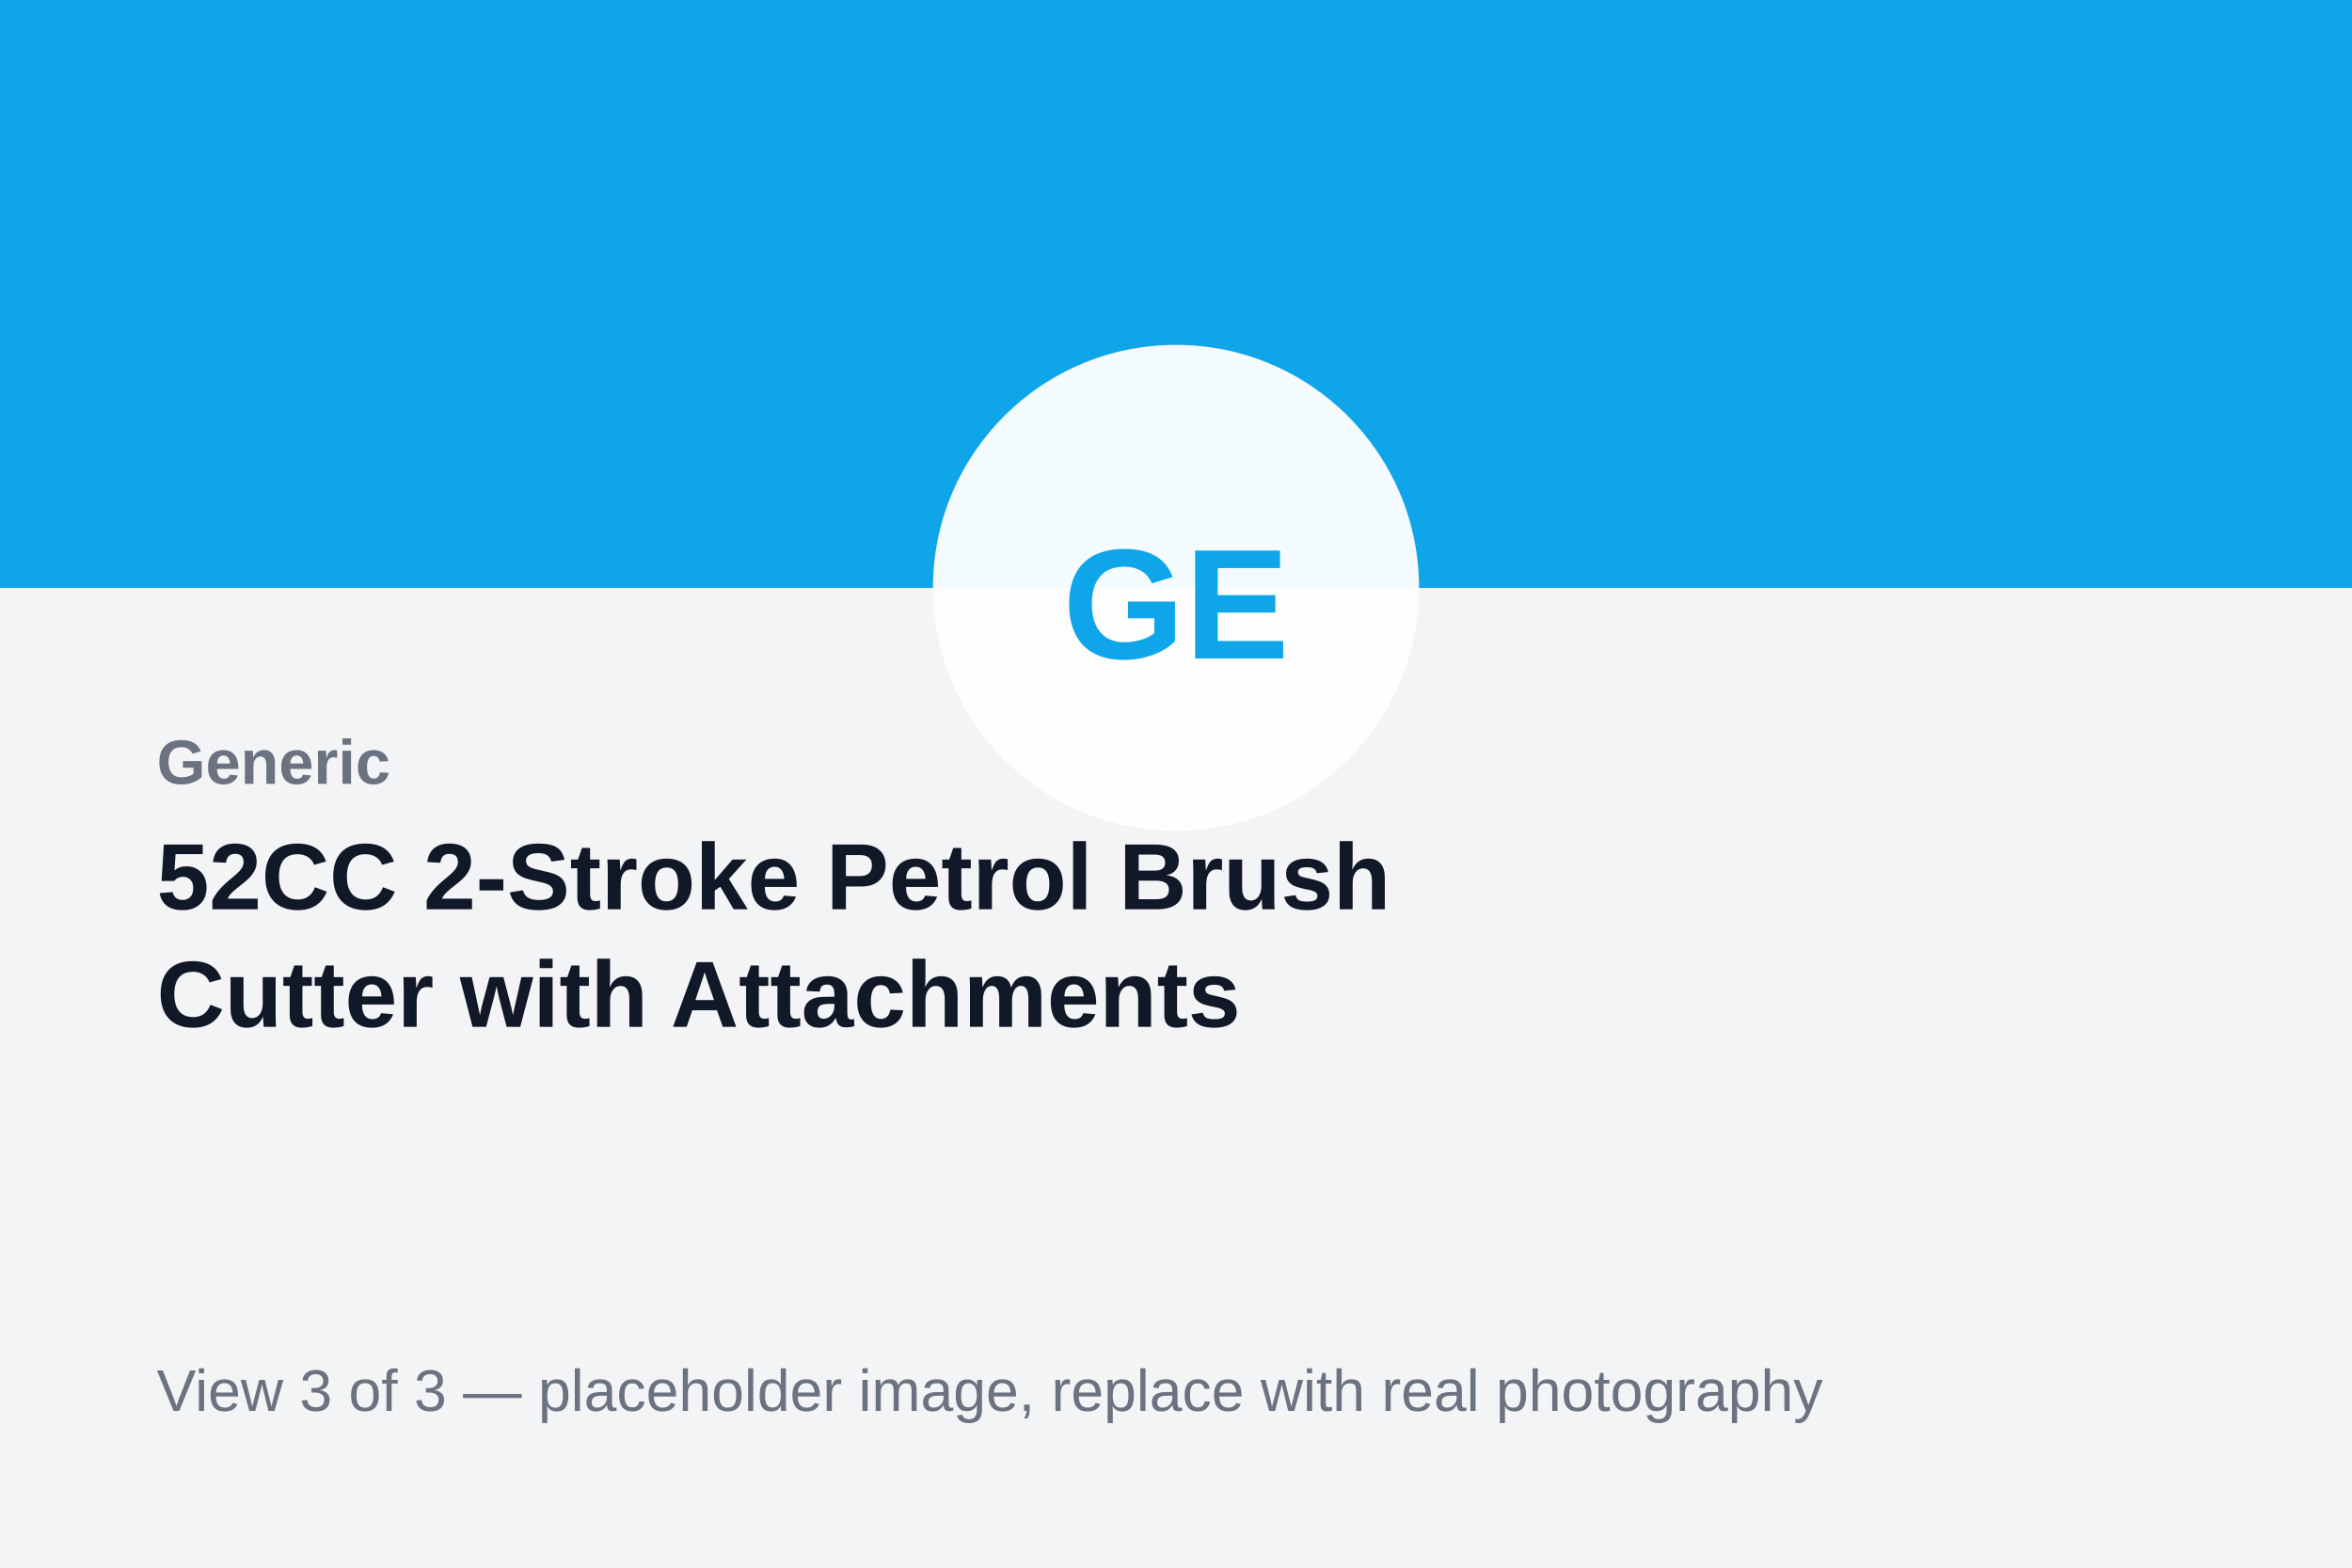
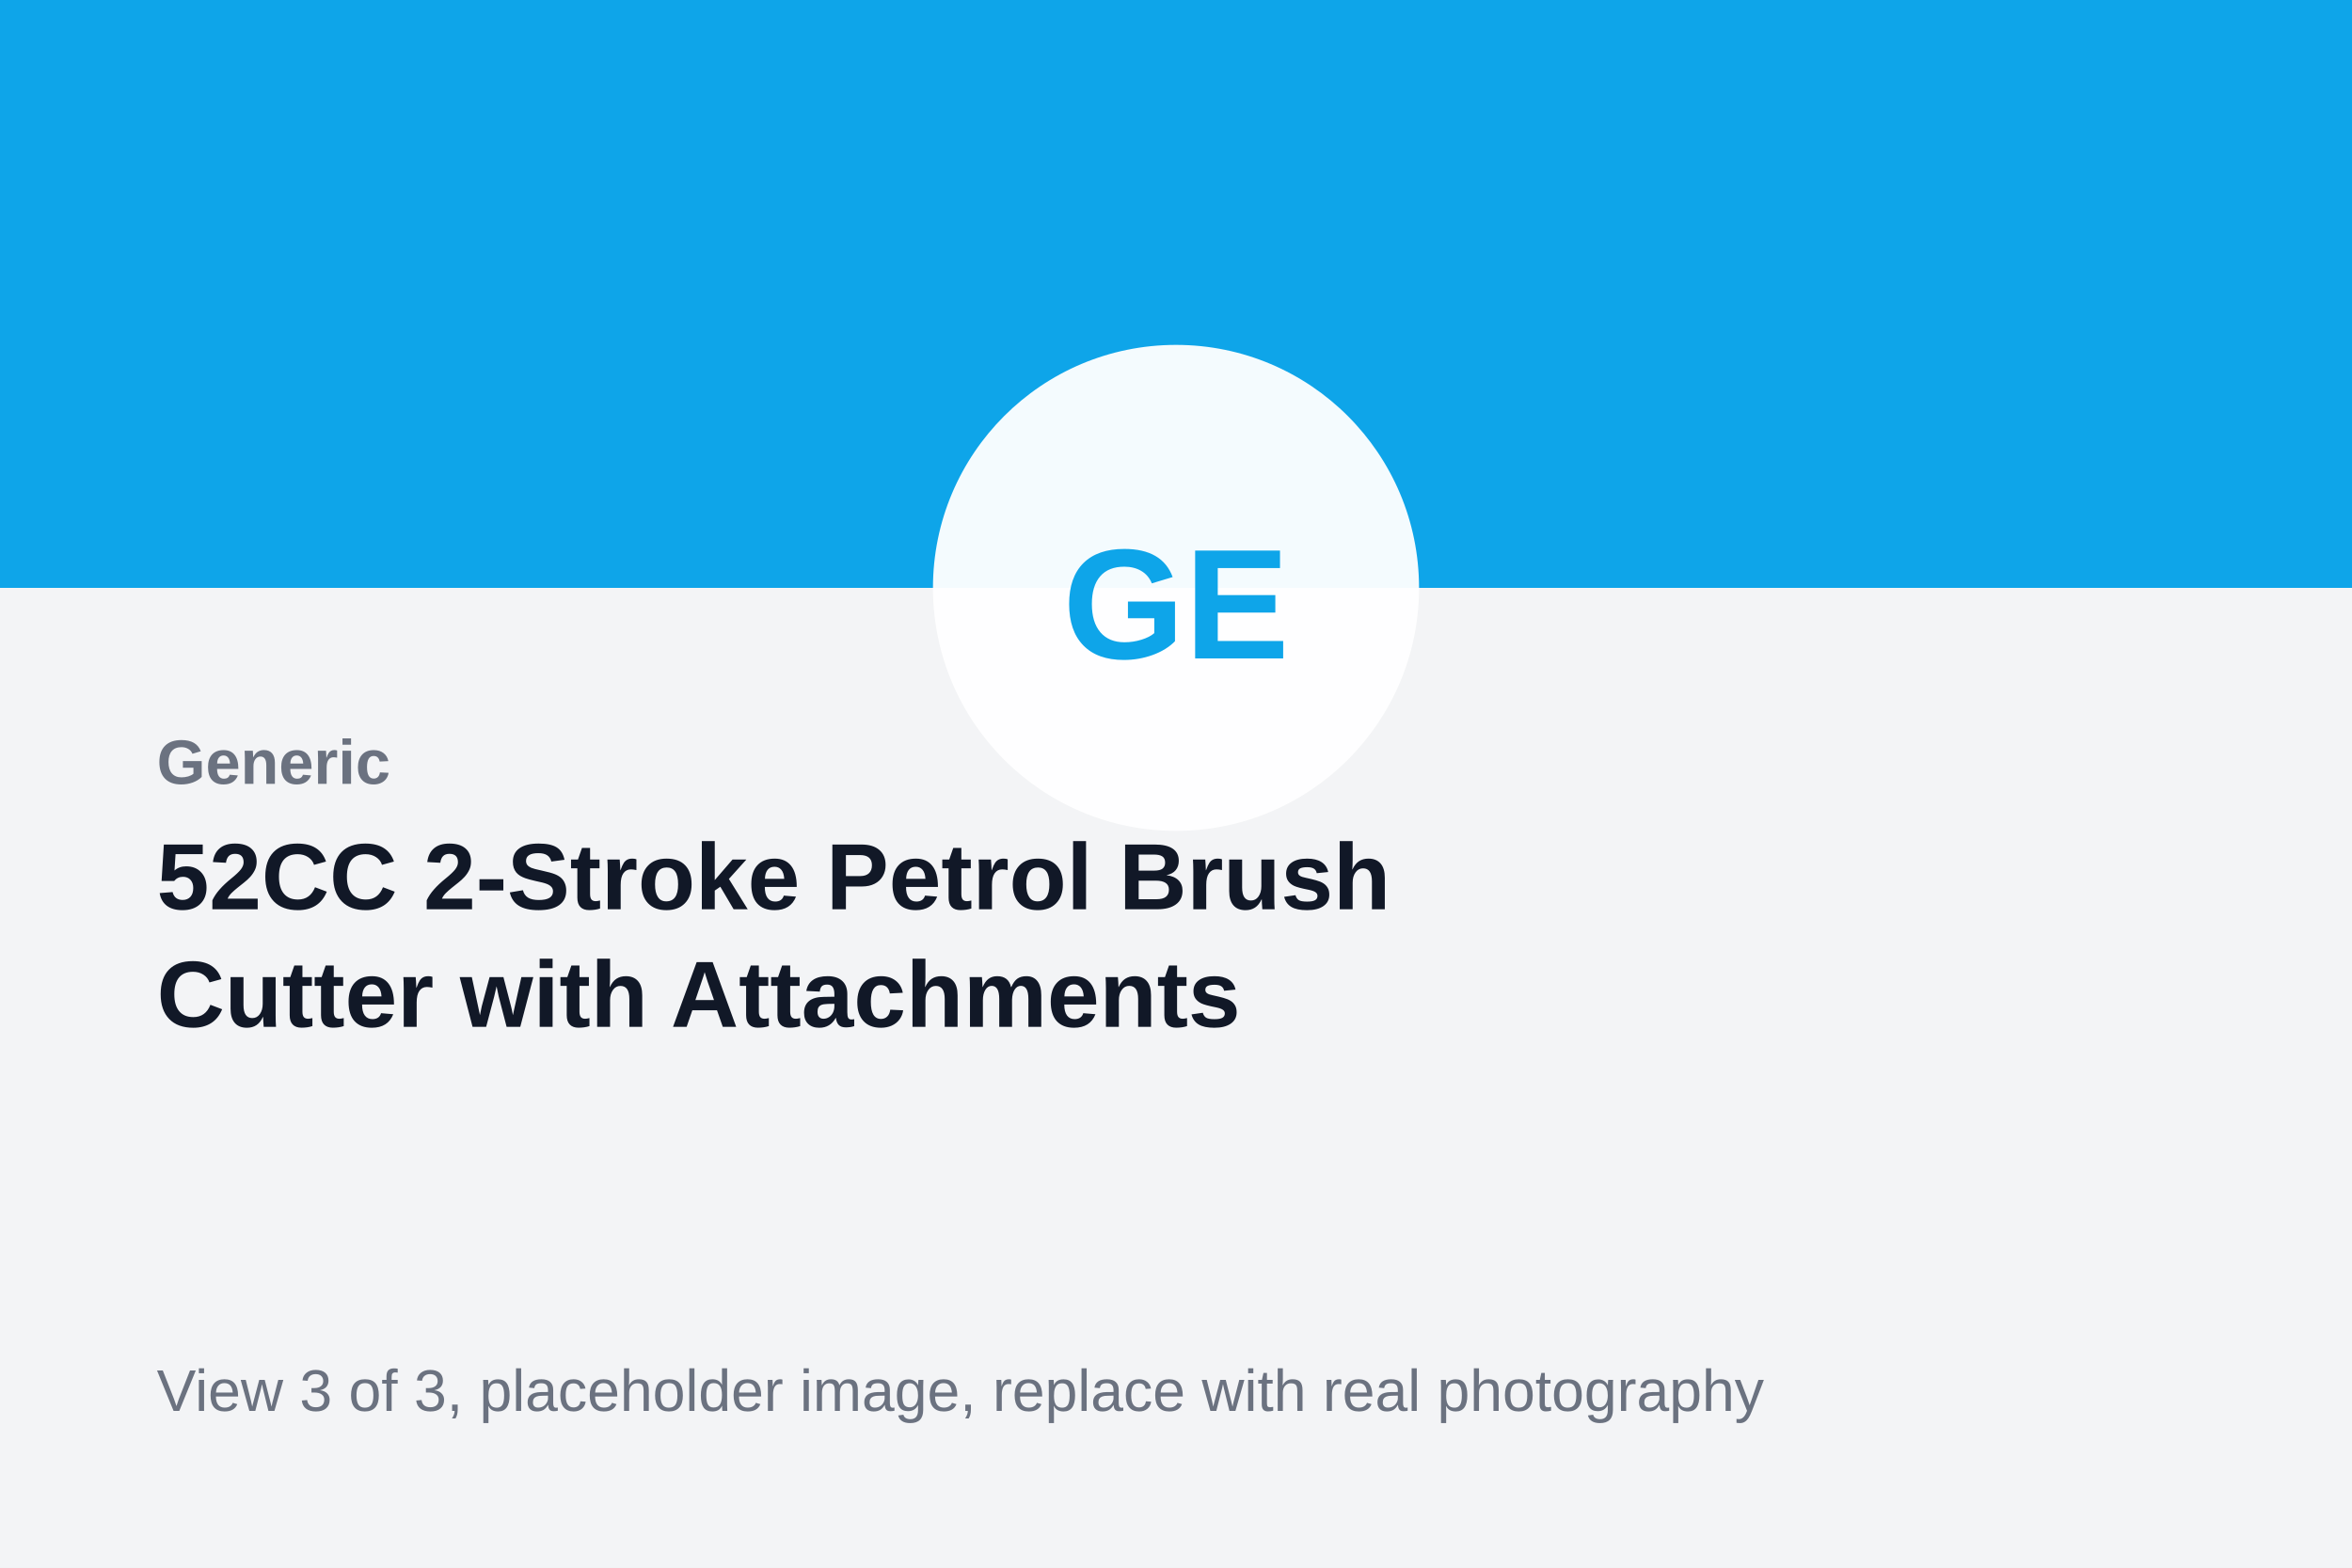
<svg xmlns="http://www.w3.org/2000/svg" viewBox="0 0 600 400" width="600" height="400" role="img" aria-label="52CC 2-Stroke Petrol Brush Cutter with Attachments">
  <rect width="600" height="400" fill="#F3F4F6" />
  <rect x="0" y="0" width="600" height="150" fill="#0EA5E9" />
  <circle cx="300" cy="150" r="62" fill="#ffffff" opacity="0.95" />
  <text x="300" y="168" text-anchor="middle" font-family="Segoe UI, Arial, sans-serif" font-size="40" font-weight="800" fill="#0EA5E9">GE</text>
  <text x="40" y="200" font-family="Segoe UI, Arial, sans-serif" font-size="16" font-weight="600" fill="#6B7280">Generic</text>
  <text x="40" y="232" font-family="Segoe UI, Arial, sans-serif" font-size="24" font-weight="700" fill="#111827">52CC 2-Stroke Petrol Brush</text>
  <text x="40" y="262" font-family="Segoe UI, Arial, sans-serif" font-size="24" font-weight="700" fill="#111827">Cutter with Attachments</text>
-   <text x="40" y="360" font-family="Segoe UI, Arial, sans-serif" font-size="15" fill="#6B7280">View 3 of 3 — placeholder image, replace with real photography</text>
+   <text x="40" y="360" font-family="Segoe UI, Arial, sans-serif" font-size="15" fill="#6B7280">View 3 of 3, placeholder image, replace with real photography</text>
</svg>
